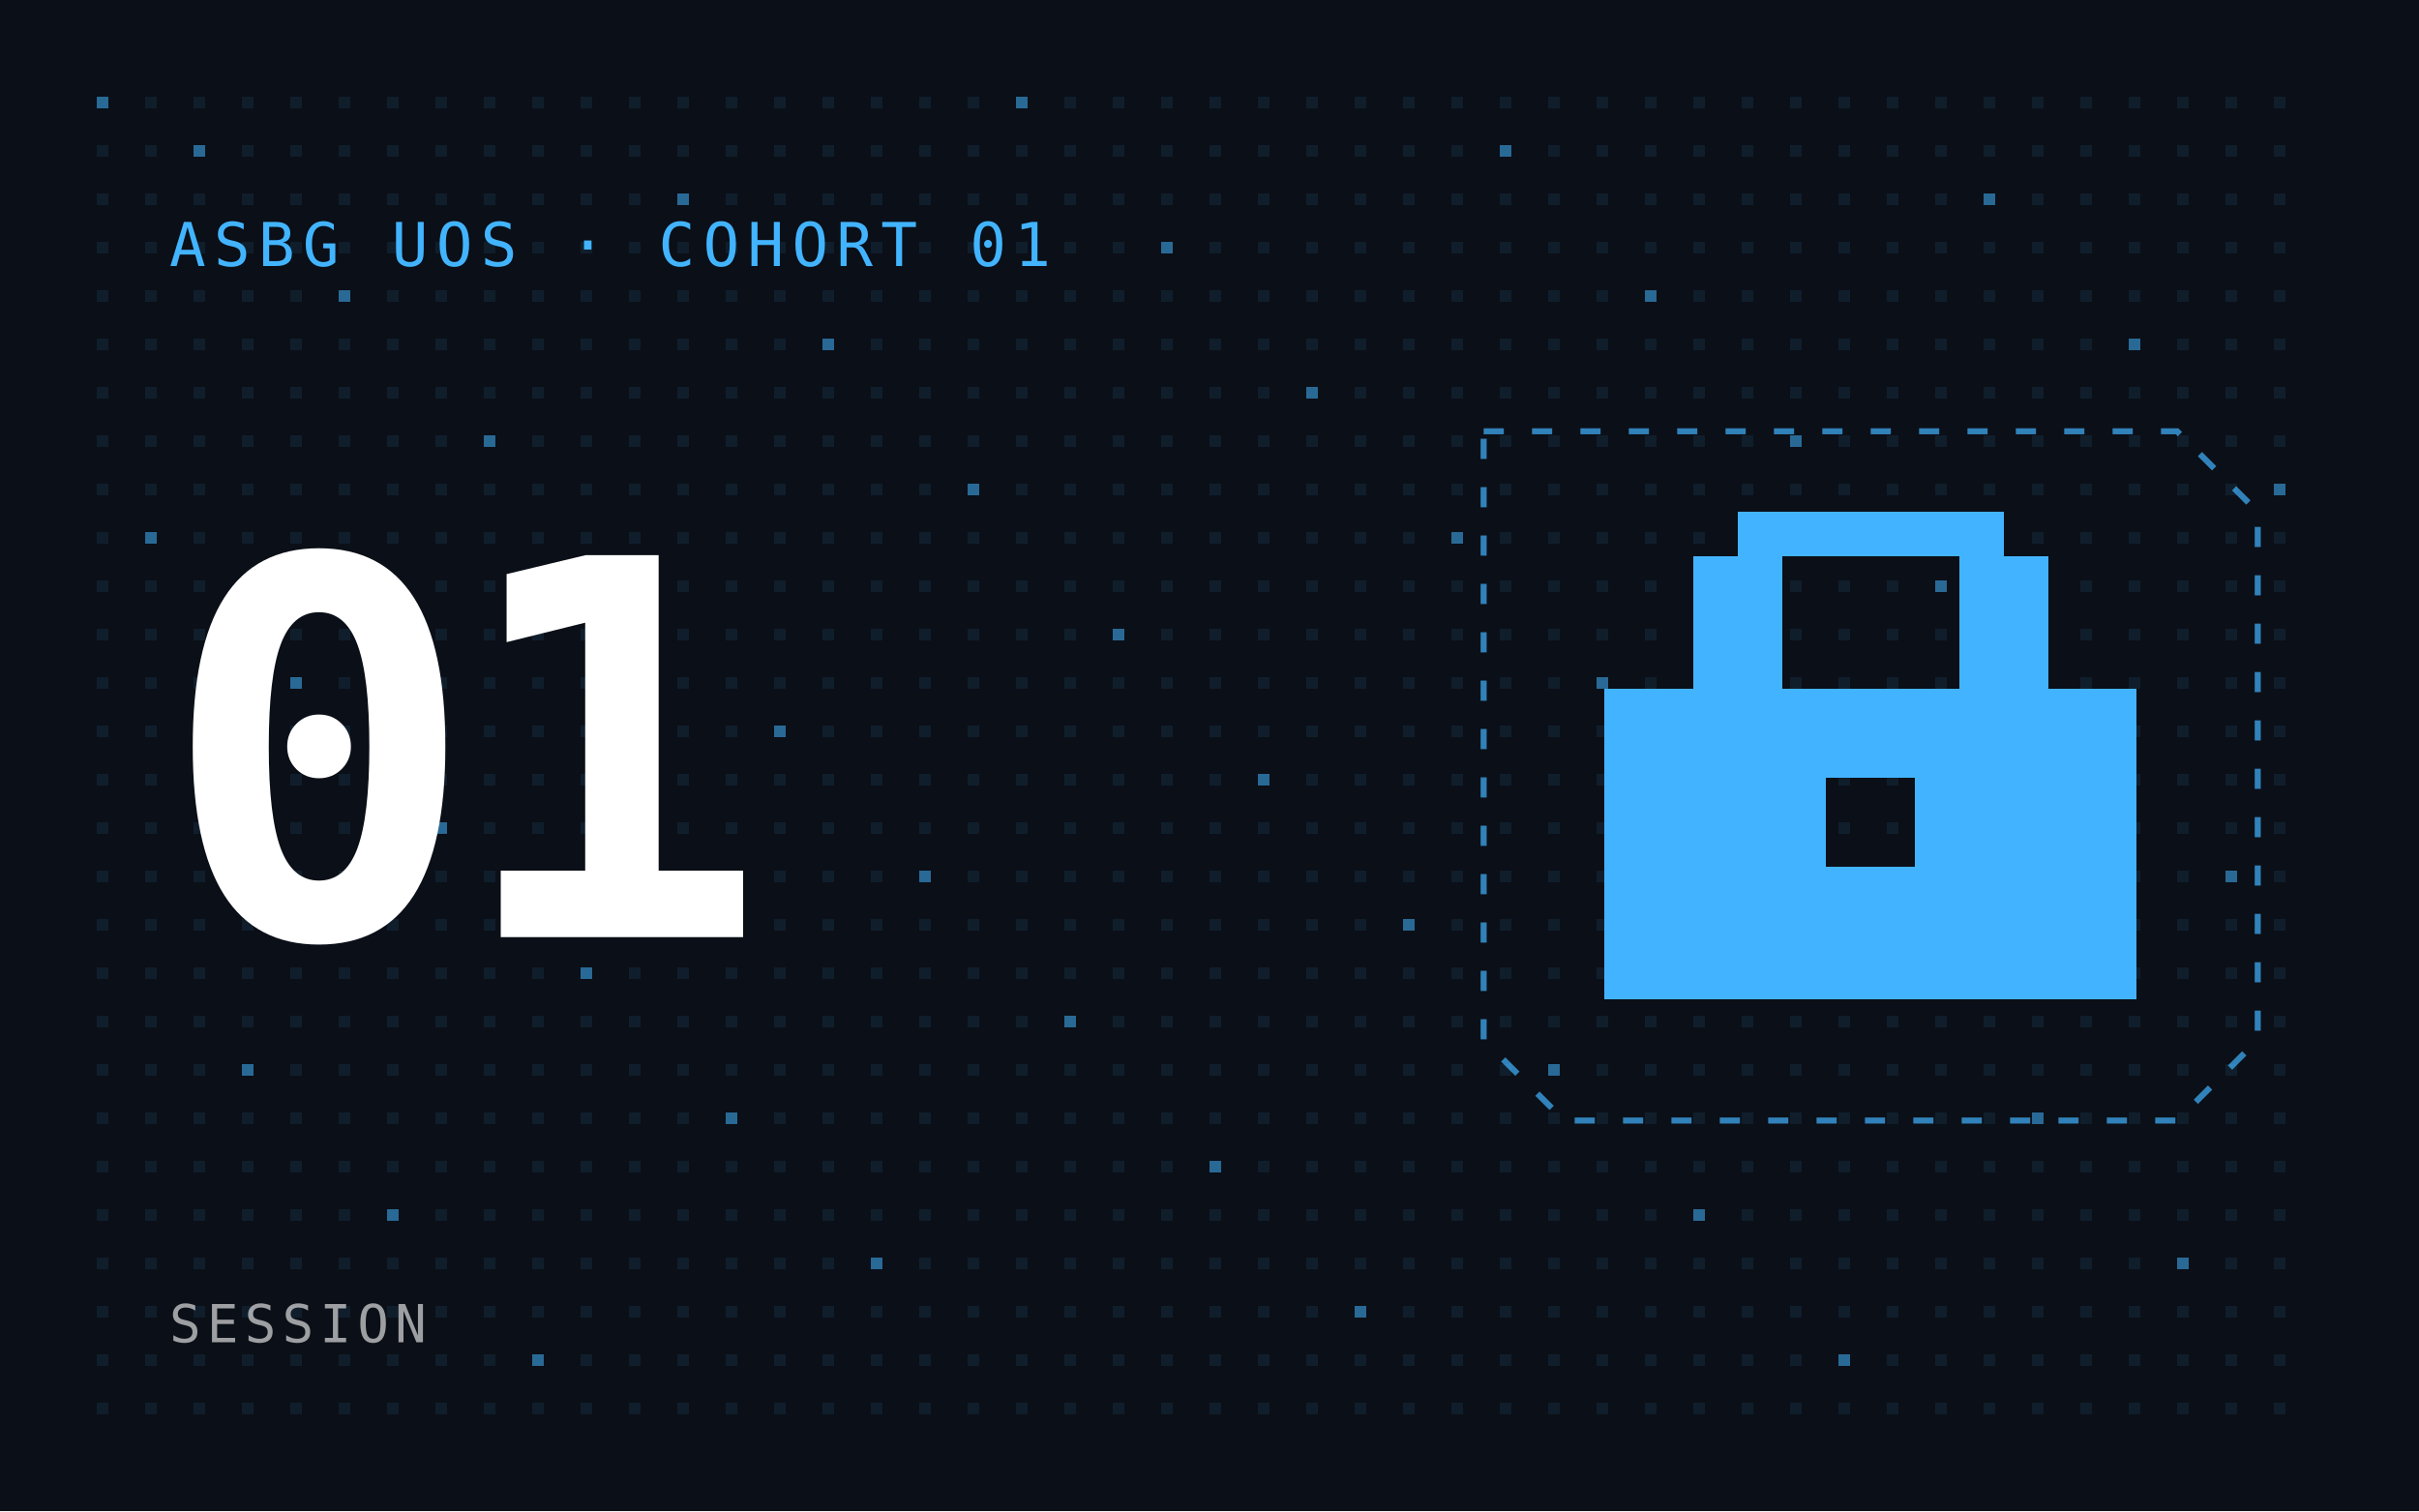
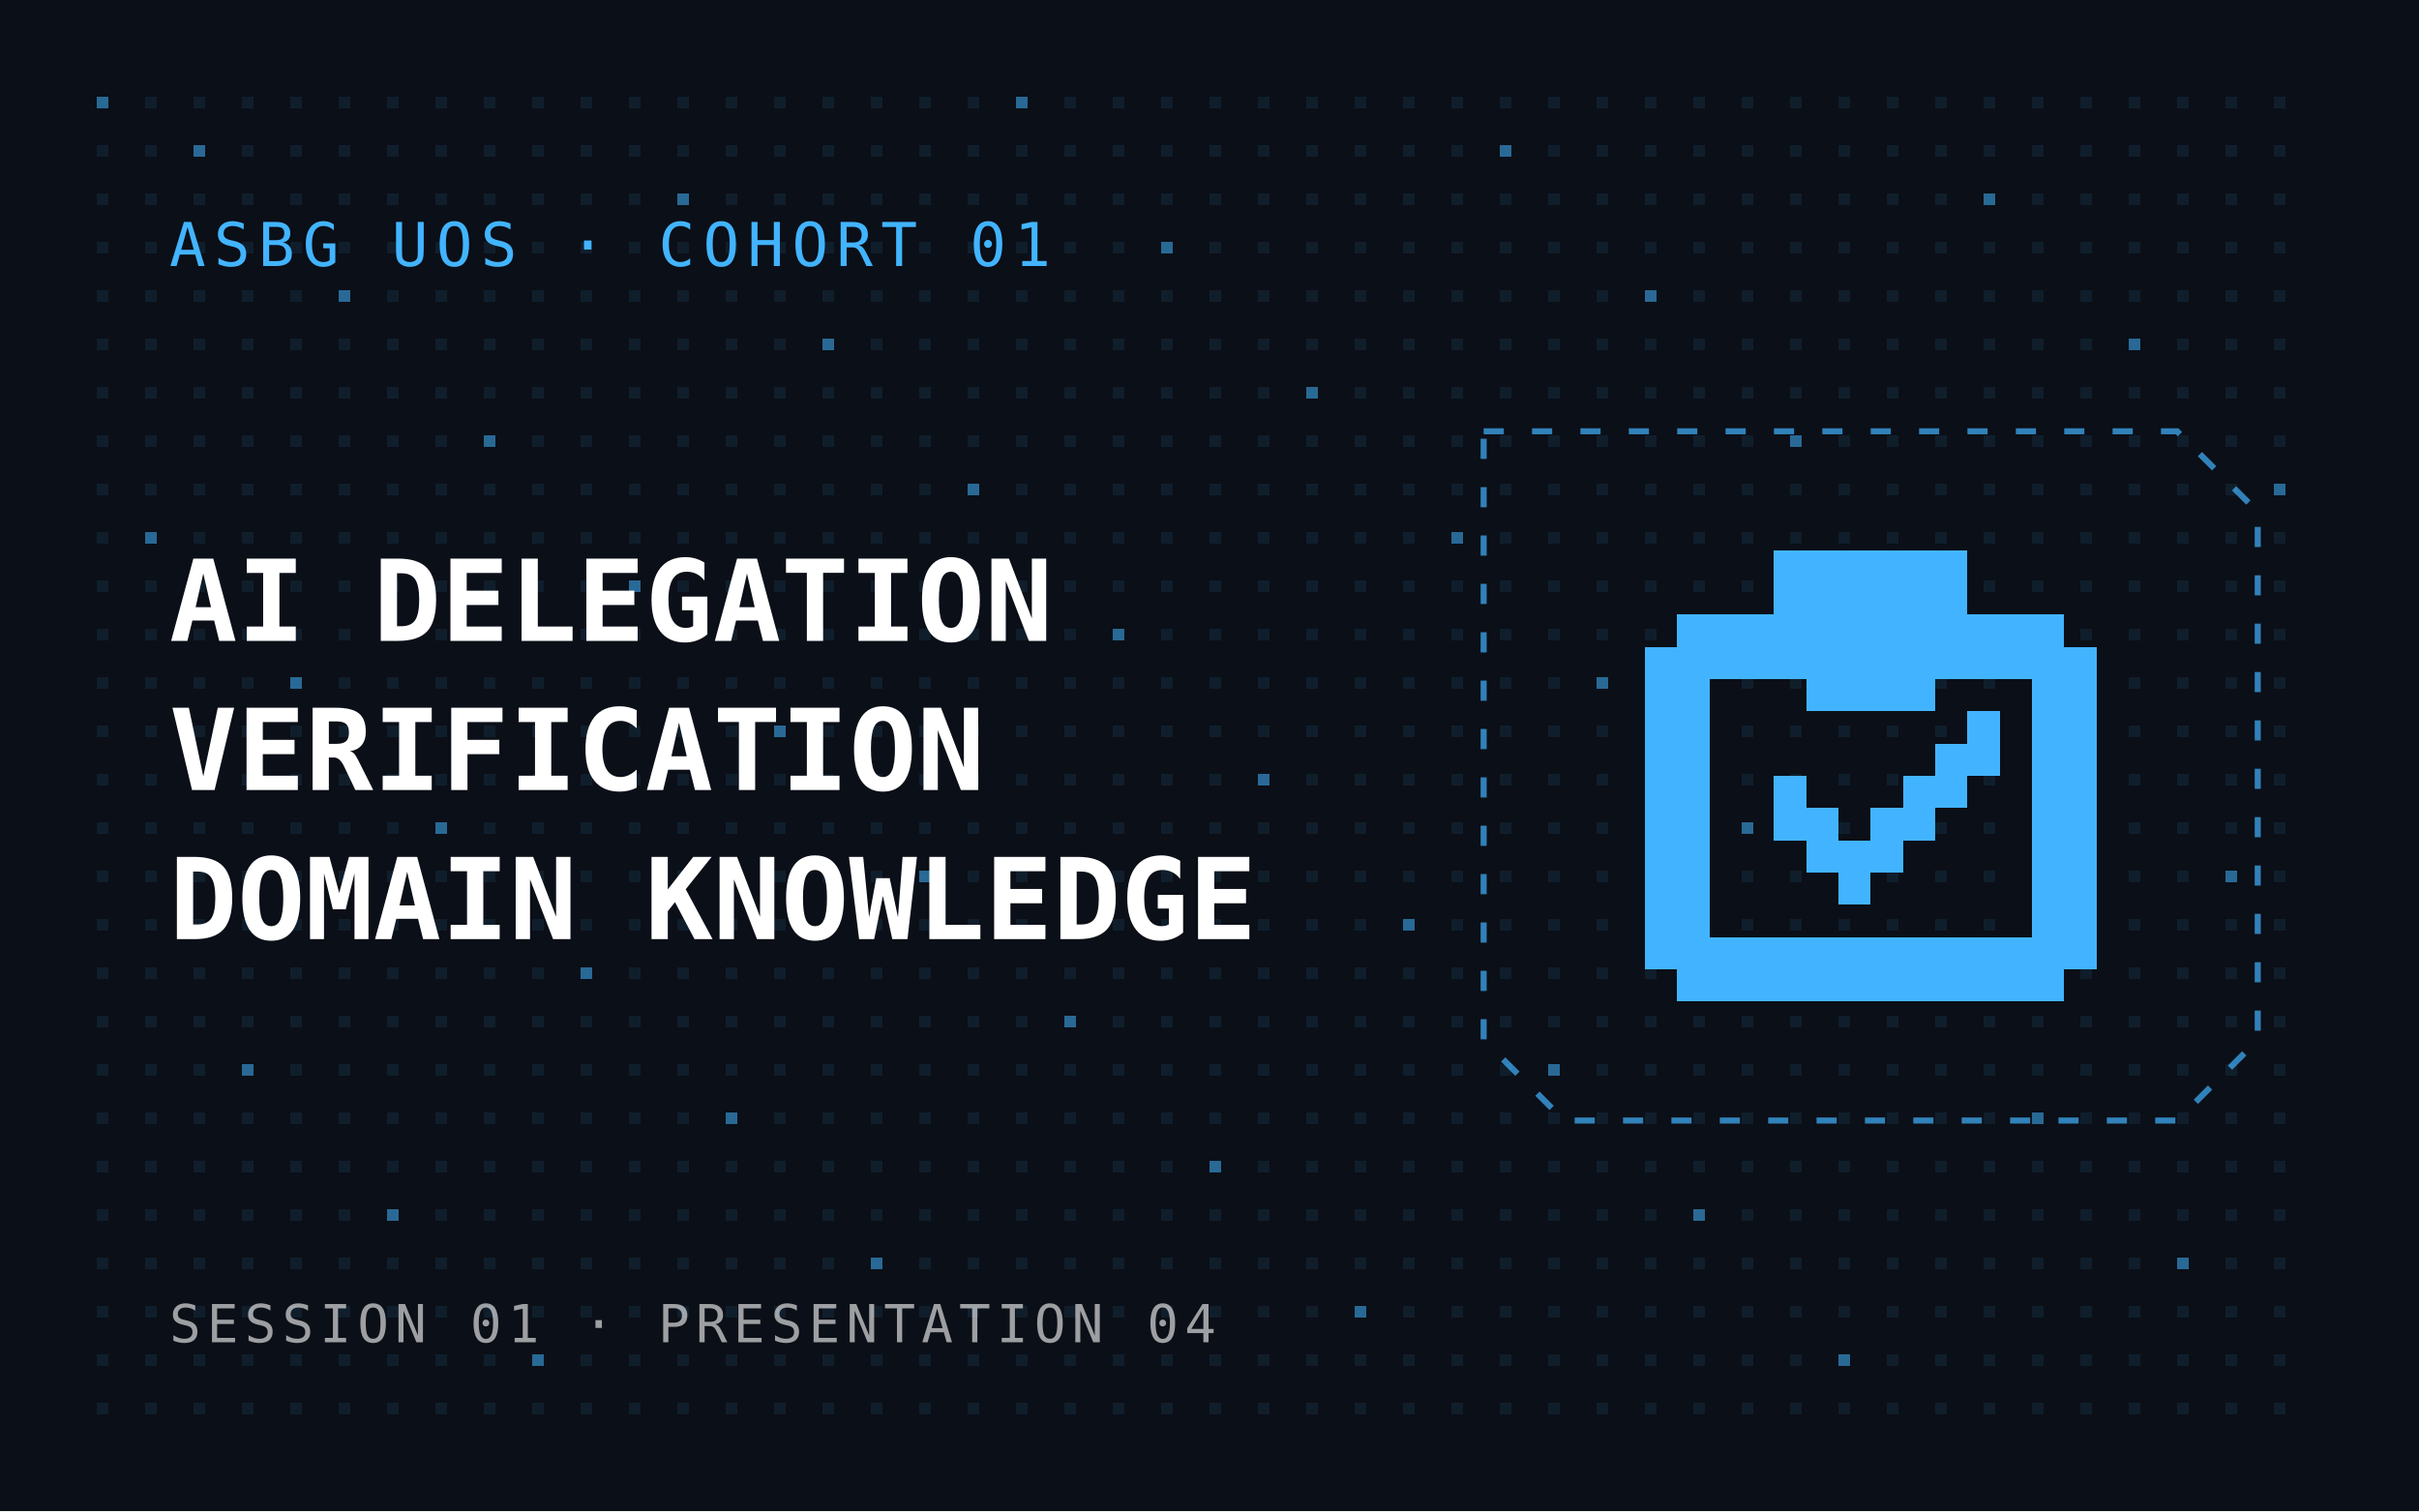
<svg xmlns="http://www.w3.org/2000/svg" viewBox="0 0 1200 750" shape-rendering="crispEdges">
  <defs>
    <pattern id="g" width="24" height="24" patternUnits="userSpaceOnUse">
      <rect width="6" height="6" fill="#42B4FF" opacity="0.09" />
    </pattern>
  </defs>
  <rect width="1200" height="750" fill="#0B0F17" />
  <g transform="translate(48 48)">
    <rect width="1104" height="654" fill="url(#g)" />
    <rect x="0" y="0" width="6" height="6" fill="#42B4FF" opacity="0.5" />
    <rect x="1080" y="192" width="6" height="6" fill="#42B4FF" opacity="0.5" />
    <rect x="1056" y="384" width="6" height="6" fill="#42B4FF" opacity="0.5" />
    <rect x="1032" y="576" width="6" height="6" fill="#42B4FF" opacity="0.5" />
    <rect x="1008" y="120" width="6" height="6" fill="#42B4FF" opacity="0.5" />
    <rect x="984" y="312" width="6" height="6" fill="#42B4FF" opacity="0.5" />
    <rect x="960" y="504" width="6" height="6" fill="#42B4FF" opacity="0.5" />
    <rect x="936" y="48" width="6" height="6" fill="#42B4FF" opacity="0.5" />
    <rect x="912" y="240" width="6" height="6" fill="#42B4FF" opacity="0.5" />
    <rect x="888" y="432" width="6" height="6" fill="#42B4FF" opacity="0.5" />
    <rect x="864" y="624" width="6" height="6" fill="#42B4FF" opacity="0.5" />
    <rect x="840" y="168" width="6" height="6" fill="#42B4FF" opacity="0.5" />
    <rect x="816" y="360" width="6" height="6" fill="#42B4FF" opacity="0.5" />
    <rect x="792" y="552" width="6" height="6" fill="#42B4FF" opacity="0.5" />
    <rect x="768" y="96" width="6" height="6" fill="#42B4FF" opacity="0.5" />
    <rect x="744" y="288" width="6" height="6" fill="#42B4FF" opacity="0.5" />
    <rect x="720" y="480" width="6" height="6" fill="#42B4FF" opacity="0.5" />
    <rect x="696" y="24" width="6" height="6" fill="#42B4FF" opacity="0.5" />
    <rect x="672" y="216" width="6" height="6" fill="#42B4FF" opacity="0.5" />
    <rect x="648" y="408" width="6" height="6" fill="#42B4FF" opacity="0.5" />
    <rect x="624" y="600" width="6" height="6" fill="#42B4FF" opacity="0.5" />
    <rect x="600" y="144" width="6" height="6" fill="#42B4FF" opacity="0.5" />
    <rect x="576" y="336" width="6" height="6" fill="#42B4FF" opacity="0.5" />
    <rect x="552" y="528" width="6" height="6" fill="#42B4FF" opacity="0.5" />
    <rect x="528" y="72" width="6" height="6" fill="#42B4FF" opacity="0.5" />
    <rect x="504" y="264" width="6" height="6" fill="#42B4FF" opacity="0.5" />
    <rect x="480" y="456" width="6" height="6" fill="#42B4FF" opacity="0.5" />
    <rect x="456" y="0" width="6" height="6" fill="#42B4FF" opacity="0.5" />
    <rect x="432" y="192" width="6" height="6" fill="#42B4FF" opacity="0.5" />
    <rect x="408" y="384" width="6" height="6" fill="#42B4FF" opacity="0.5" />
    <rect x="384" y="576" width="6" height="6" fill="#42B4FF" opacity="0.5" />
    <rect x="360" y="120" width="6" height="6" fill="#42B4FF" opacity="0.5" />
    <rect x="336" y="312" width="6" height="6" fill="#42B4FF" opacity="0.5" />
    <rect x="312" y="504" width="6" height="6" fill="#42B4FF" opacity="0.5" />
    <rect x="288" y="48" width="6" height="6" fill="#42B4FF" opacity="0.5" />
    <rect x="264" y="240" width="6" height="6" fill="#42B4FF" opacity="0.5" />
    <rect x="240" y="432" width="6" height="6" fill="#42B4FF" opacity="0.5" />
    <rect x="216" y="624" width="6" height="6" fill="#42B4FF" opacity="0.5" />
    <rect x="192" y="168" width="6" height="6" fill="#42B4FF" opacity="0.5" />
    <rect x="168" y="360" width="6" height="6" fill="#42B4FF" opacity="0.5" />
    <rect x="144" y="552" width="6" height="6" fill="#42B4FF" opacity="0.5" />
    <rect x="120" y="96" width="6" height="6" fill="#42B4FF" opacity="0.5" />
    <rect x="96" y="288" width="6" height="6" fill="#42B4FF" opacity="0.5" />
    <rect x="72" y="480" width="6" height="6" fill="#42B4FF" opacity="0.5" />
    <rect x="48" y="24" width="6" height="6" fill="#42B4FF" opacity="0.5" />
    <rect x="24" y="216" width="6" height="6" fill="#42B4FF" opacity="0.5" />
  </g>
  <path d="M736 214H1080L1120 254V516L1080 556H776L736 516Z" fill="none" stroke="#42B4FF" stroke-width="3" stroke-dasharray="10 14" opacity="0.7" shape-rendering="geometricPrecision" />
-   <rect x="862" y="254" width="22" height="22" fill="#42B4FF" opacity="1" />
-   <rect x="884" y="254" width="22" height="22" fill="#42B4FF" opacity="1" />
-   <rect x="906" y="254" width="22" height="22" fill="#42B4FF" opacity="1" />
-   <rect x="928" y="254" width="22" height="22" fill="#42B4FF" opacity="1" />
-   <rect x="950" y="254" width="22" height="22" fill="#42B4FF" opacity="1" />
-   <rect x="972" y="254" width="22" height="22" fill="#42B4FF" opacity="1" />
-   <rect x="840" y="276" width="22" height="22" fill="#42B4FF" opacity="1" />
-   <rect x="862" y="276" width="22" height="22" fill="#42B4FF" opacity="1" />
-   <rect x="972" y="276" width="22" height="22" fill="#42B4FF" opacity="1" />
-   <rect x="994" y="276" width="22" height="22" fill="#42B4FF" opacity="1" />
-   <rect x="840" y="298" width="22" height="22" fill="#42B4FF" opacity="1" />
-   <rect x="862" y="298" width="22" height="22" fill="#42B4FF" opacity="1" />
-   <rect x="972" y="298" width="22" height="22" fill="#42B4FF" opacity="1" />
-   <rect x="994" y="298" width="22" height="22" fill="#42B4FF" opacity="1" />
-   <rect x="840" y="320" width="22" height="22" fill="#42B4FF" opacity="1" />
-   <rect x="862" y="320" width="22" height="22" fill="#42B4FF" opacity="1" />
-   <rect x="972" y="320" width="22" height="22" fill="#42B4FF" opacity="1" />
-   <rect x="994" y="320" width="22" height="22" fill="#42B4FF" opacity="1" />
-   <rect x="796" y="342" width="22" height="22" fill="#42B4FF" opacity="1" />
-   <rect x="818" y="342" width="22" height="22" fill="#42B4FF" opacity="1" />
-   <rect x="840" y="342" width="22" height="22" fill="#42B4FF" opacity="1" />
-   <rect x="862" y="342" width="22" height="22" fill="#42B4FF" opacity="1" />
-   <rect x="884" y="342" width="22" height="22" fill="#42B4FF" opacity="1" />
-   <rect x="906" y="342" width="22" height="22" fill="#42B4FF" opacity="1" />
-   <rect x="928" y="342" width="22" height="22" fill="#42B4FF" opacity="1" />
-   <rect x="950" y="342" width="22" height="22" fill="#42B4FF" opacity="1" />
-   <rect x="972" y="342" width="22" height="22" fill="#42B4FF" opacity="1" />
-   <rect x="994" y="342" width="22" height="22" fill="#42B4FF" opacity="1" />
-   <rect x="1016" y="342" width="22" height="22" fill="#42B4FF" opacity="1" />
-   <rect x="1038" y="342" width="22" height="22" fill="#42B4FF" opacity="1" />
-   <rect x="796" y="364" width="22" height="22" fill="#42B4FF" opacity="1" />
-   <rect x="818" y="364" width="22" height="22" fill="#42B4FF" opacity="1" />
-   <rect x="840" y="364" width="22" height="22" fill="#42B4FF" opacity="1" />
-   <rect x="862" y="364" width="22" height="22" fill="#42B4FF" opacity="1" />
-   <rect x="884" y="364" width="22" height="22" fill="#42B4FF" opacity="1" />
-   <rect x="906" y="364" width="22" height="22" fill="#42B4FF" opacity="1" />
-   <rect x="928" y="364" width="22" height="22" fill="#42B4FF" opacity="1" />
-   <rect x="950" y="364" width="22" height="22" fill="#42B4FF" opacity="1" />
-   <rect x="972" y="364" width="22" height="22" fill="#42B4FF" opacity="1" />
-   <rect x="994" y="364" width="22" height="22" fill="#42B4FF" opacity="1" />
-   <rect x="1016" y="364" width="22" height="22" fill="#42B4FF" opacity="1" />
-   <rect x="1038" y="364" width="22" height="22" fill="#42B4FF" opacity="1" />
-   <rect x="796" y="386" width="22" height="22" fill="#42B4FF" opacity="1" />
-   <rect x="818" y="386" width="22" height="22" fill="#42B4FF" opacity="1" />
-   <rect x="840" y="386" width="22" height="22" fill="#42B4FF" opacity="1" />
-   <rect x="862" y="386" width="22" height="22" fill="#42B4FF" opacity="1" />
-   <rect x="884" y="386" width="22" height="22" fill="#42B4FF" opacity="1" />
-   <rect x="950" y="386" width="22" height="22" fill="#42B4FF" opacity="1" />
-   <rect x="972" y="386" width="22" height="22" fill="#42B4FF" opacity="1" />
-   <rect x="994" y="386" width="22" height="22" fill="#42B4FF" opacity="1" />
-   <rect x="1016" y="386" width="22" height="22" fill="#42B4FF" opacity="1" />
-   <rect x="1038" y="386" width="22" height="22" fill="#42B4FF" opacity="1" />
-   <rect x="796" y="408" width="22" height="22" fill="#42B4FF" opacity="1" />
-   <rect x="818" y="408" width="22" height="22" fill="#42B4FF" opacity="1" />
-   <rect x="840" y="408" width="22" height="22" fill="#42B4FF" opacity="1" />
-   <rect x="862" y="408" width="22" height="22" fill="#42B4FF" opacity="1" />
-   <rect x="884" y="408" width="22" height="22" fill="#42B4FF" opacity="1" />
-   <rect x="950" y="408" width="22" height="22" fill="#42B4FF" opacity="1" />
-   <rect x="972" y="408" width="22" height="22" fill="#42B4FF" opacity="1" />
-   <rect x="994" y="408" width="22" height="22" fill="#42B4FF" opacity="1" />
-   <rect x="1016" y="408" width="22" height="22" fill="#42B4FF" opacity="1" />
-   <rect x="1038" y="408" width="22" height="22" fill="#42B4FF" opacity="1" />
-   <rect x="796" y="430" width="22" height="22" fill="#42B4FF" opacity="1" />
-   <rect x="818" y="430" width="22" height="22" fill="#42B4FF" opacity="1" />
-   <rect x="840" y="430" width="22" height="22" fill="#42B4FF" opacity="1" />
-   <rect x="862" y="430" width="22" height="22" fill="#42B4FF" opacity="1" />
-   <rect x="884" y="430" width="22" height="22" fill="#42B4FF" opacity="1" />
-   <rect x="906" y="430" width="22" height="22" fill="#42B4FF" opacity="1" />
-   <rect x="928" y="430" width="22" height="22" fill="#42B4FF" opacity="1" />
-   <rect x="950" y="430" width="22" height="22" fill="#42B4FF" opacity="1" />
-   <rect x="972" y="430" width="22" height="22" fill="#42B4FF" opacity="1" />
-   <rect x="994" y="430" width="22" height="22" fill="#42B4FF" opacity="1" />
-   <rect x="1016" y="430" width="22" height="22" fill="#42B4FF" opacity="1" />
-   <rect x="1038" y="430" width="22" height="22" fill="#42B4FF" opacity="1" />
-   <rect x="796" y="452" width="22" height="22" fill="#42B4FF" opacity="1" />
-   <rect x="818" y="452" width="22" height="22" fill="#42B4FF" opacity="1" />
-   <rect x="840" y="452" width="22" height="22" fill="#42B4FF" opacity="1" />
-   <rect x="862" y="452" width="22" height="22" fill="#42B4FF" opacity="1" />
-   <rect x="884" y="452" width="22" height="22" fill="#42B4FF" opacity="1" />
-   <rect x="906" y="452" width="22" height="22" fill="#42B4FF" opacity="1" />
-   <rect x="928" y="452" width="22" height="22" fill="#42B4FF" opacity="1" />
-   <rect x="950" y="452" width="22" height="22" fill="#42B4FF" opacity="1" />
-   <rect x="972" y="452" width="22" height="22" fill="#42B4FF" opacity="1" />
-   <rect x="994" y="452" width="22" height="22" fill="#42B4FF" opacity="1" />
-   <rect x="1016" y="452" width="22" height="22" fill="#42B4FF" opacity="1" />
-   <rect x="1038" y="452" width="22" height="22" fill="#42B4FF" opacity="1" />
-   <rect x="796" y="474" width="22" height="22" fill="#42B4FF" opacity="1" />
-   <rect x="818" y="474" width="22" height="22" fill="#42B4FF" opacity="1" />
-   <rect x="840" y="474" width="22" height="22" fill="#42B4FF" opacity="1" />
-   <rect x="862" y="474" width="22" height="22" fill="#42B4FF" opacity="1" />
-   <rect x="884" y="474" width="22" height="22" fill="#42B4FF" opacity="1" />
-   <rect x="906" y="474" width="22" height="22" fill="#42B4FF" opacity="1" />
-   <rect x="928" y="474" width="22" height="22" fill="#42B4FF" opacity="1" />
-   <rect x="950" y="474" width="22" height="22" fill="#42B4FF" opacity="1" />
-   <rect x="972" y="474" width="22" height="22" fill="#42B4FF" opacity="1" />
-   <rect x="994" y="474" width="22" height="22" fill="#42B4FF" opacity="1" />
-   <rect x="1016" y="474" width="22" height="22" fill="#42B4FF" opacity="1" />
-   <rect x="1038" y="474" width="22" height="22" fill="#42B4FF" opacity="1" />
+   <g id="icon" fill="#42B4FF">
+     <rect x="880" y="273" width="16" height="16" />
+     <rect x="896" y="273" width="16" height="16" />
+     <rect x="912" y="273" width="16" height="16" />
+     <rect x="928" y="273" width="16" height="16" />
+     <rect x="944" y="273" width="16" height="16" />
+     <rect x="960" y="273" width="16" height="16" />
+     <rect x="880" y="289" width="16" height="16" />
+     <rect x="896" y="289" width="16" height="16" />
+     <rect x="912" y="289" width="16" height="16" />
+     <rect x="928" y="289" width="16" height="16" />
+     <rect x="944" y="289" width="16" height="16" />
+     <rect x="960" y="289" width="16" height="16" />
+     <rect x="832" y="305" width="16" height="16" />
+     <rect x="848" y="305" width="16" height="16" />
+     <rect x="864" y="305" width="16" height="16" />
+     <rect x="880" y="305" width="16" height="16" />
+     <rect x="896" y="305" width="16" height="16" />
+     <rect x="912" y="305" width="16" height="16" />
+     <rect x="928" y="305" width="16" height="16" />
+     <rect x="944" y="305" width="16" height="16" />
+     <rect x="960" y="305" width="16" height="16" />
+     <rect x="976" y="305" width="16" height="16" />
+     <rect x="992" y="305" width="16" height="16" />
+     <rect x="1008" y="305" width="16" height="16" />
+     <rect x="816" y="321" width="16" height="16" />
+     <rect x="832" y="321" width="16" height="16" />
+     <rect x="848" y="321" width="16" height="16" />
+     <rect x="864" y="321" width="16" height="16" />
+     <rect x="880" y="321" width="16" height="16" />
+     <rect x="896" y="321" width="16" height="16" />
+     <rect x="912" y="321" width="16" height="16" />
+     <rect x="928" y="321" width="16" height="16" />
+     <rect x="944" y="321" width="16" height="16" />
+     <rect x="960" y="321" width="16" height="16" />
+     <rect x="976" y="321" width="16" height="16" />
+     <rect x="992" y="321" width="16" height="16" />
+     <rect x="1008" y="321" width="16" height="16" />
+     <rect x="1024" y="321" width="16" height="16" />
+     <rect x="816" y="337" width="16" height="16" />
+     <rect x="832" y="337" width="16" height="16" />
+     <rect x="896" y="337" width="16" height="16" />
+     <rect x="912" y="337" width="16" height="16" />
+     <rect x="928" y="337" width="16" height="16" />
+     <rect x="944" y="337" width="16" height="16" />
+     <rect x="1008" y="337" width="16" height="16" />
+     <rect x="1024" y="337" width="16" height="16" />
+     <rect x="816" y="353" width="16" height="16" />
+     <rect x="832" y="353" width="16" height="16" />
+     <rect x="976" y="353" width="16" height="16" />
+     <rect x="1008" y="353" width="16" height="16" />
+     <rect x="1024" y="353" width="16" height="16" />
+     <rect x="816" y="369" width="16" height="16" />
+     <rect x="832" y="369" width="16" height="16" />
+     <rect x="960" y="369" width="16" height="16" />
+     <rect x="976" y="369" width="16" height="16" />
+     <rect x="1008" y="369" width="16" height="16" />
+     <rect x="1024" y="369" width="16" height="16" />
+     <rect x="816" y="385" width="16" height="16" />
+     <rect x="832" y="385" width="16" height="16" />
+     <rect x="880" y="385" width="16" height="16" />
+     <rect x="944" y="385" width="16" height="16" />
+     <rect x="960" y="385" width="16" height="16" />
+     <rect x="1008" y="385" width="16" height="16" />
+     <rect x="1024" y="385" width="16" height="16" />
+     <rect x="816" y="401" width="16" height="16" />
+     <rect x="832" y="401" width="16" height="16" />
+     <rect x="880" y="401" width="16" height="16" />
+     <rect x="896" y="401" width="16" height="16" />
+     <rect x="928" y="401" width="16" height="16" />
+     <rect x="944" y="401" width="16" height="16" />
+     <rect x="1008" y="401" width="16" height="16" />
+     <rect x="1024" y="401" width="16" height="16" />
+     <rect x="816" y="417" width="16" height="16" />
+     <rect x="832" y="417" width="16" height="16" />
+     <rect x="896" y="417" width="16" height="16" />
+     <rect x="912" y="417" width="16" height="16" />
+     <rect x="928" y="417" width="16" height="16" />
+     <rect x="1008" y="417" width="16" height="16" />
+     <rect x="1024" y="417" width="16" height="16" />
+     <rect x="816" y="433" width="16" height="16" />
+     <rect x="832" y="433" width="16" height="16" />
+     <rect x="912" y="433" width="16" height="16" />
+     <rect x="1008" y="433" width="16" height="16" />
+     <rect x="1024" y="433" width="16" height="16" />
+     <rect x="816" y="449" width="16" height="16" />
+     <rect x="832" y="449" width="16" height="16" />
+     <rect x="1008" y="449" width="16" height="16" />
+     <rect x="1024" y="449" width="16" height="16" />
+     <rect x="816" y="465" width="16" height="16" />
+     <rect x="832" y="465" width="16" height="16" />
+     <rect x="848" y="465" width="16" height="16" />
+     <rect x="864" y="465" width="16" height="16" />
+     <rect x="880" y="465" width="16" height="16" />
+     <rect x="896" y="465" width="16" height="16" />
+     <rect x="912" y="465" width="16" height="16" />
+     <rect x="928" y="465" width="16" height="16" />
+     <rect x="944" y="465" width="16" height="16" />
+     <rect x="960" y="465" width="16" height="16" />
+     <rect x="976" y="465" width="16" height="16" />
+     <rect x="992" y="465" width="16" height="16" />
+     <rect x="1008" y="465" width="16" height="16" />
+     <rect x="1024" y="465" width="16" height="16" />
+     <rect x="832" y="481" width="16" height="16" />
+     <rect x="848" y="481" width="16" height="16" />
+     <rect x="864" y="481" width="16" height="16" />
+     <rect x="880" y="481" width="16" height="16" />
+     <rect x="896" y="481" width="16" height="16" />
+     <rect x="912" y="481" width="16" height="16" />
+     <rect x="928" y="481" width="16" height="16" />
+     <rect x="944" y="481" width="16" height="16" />
+     <rect x="960" y="481" width="16" height="16" />
+     <rect x="976" y="481" width="16" height="16" />
+     <rect x="992" y="481" width="16" height="16" />
+     <rect x="1008" y="481" width="16" height="16" />
+   </g>
  <text x="84" y="132" font-family="Menlo, ui-monospace, monospace" font-size="30" fill="#42B4FF" letter-spacing="4">ASBG UOS · COHORT 01</text>
-   <text x="80" y="465" font-family="Menlo, ui-monospace, monospace" font-size="260" font-weight="700" fill="#FFFFFF" letter-spacing="-12">01</text>
-   <text x="84" y="666" font-family="Menlo, ui-monospace, monospace" font-size="26" fill="#FFFFFF" opacity="0.6" letter-spacing="3">SESSION</text>
+   <g id="keywords" font-family="Menlo, ui-monospace, monospace" font-weight="700" fill="#FFFFFF">
+     <text x="84" y="318" font-size="56">AI DELEGATION</text>
+     <text x="84" y="392" font-size="56">VERIFICATION</text>
+     <text x="84" y="466" font-size="56">DOMAIN KNOWLEDGE</text>
+   </g>
+   <text x="84" y="666" font-family="Menlo, ui-monospace, monospace" font-size="26" fill="#FFFFFF" opacity="0.6" letter-spacing="3">SESSION 01 · PRESENTATION 04</text>
</svg>
